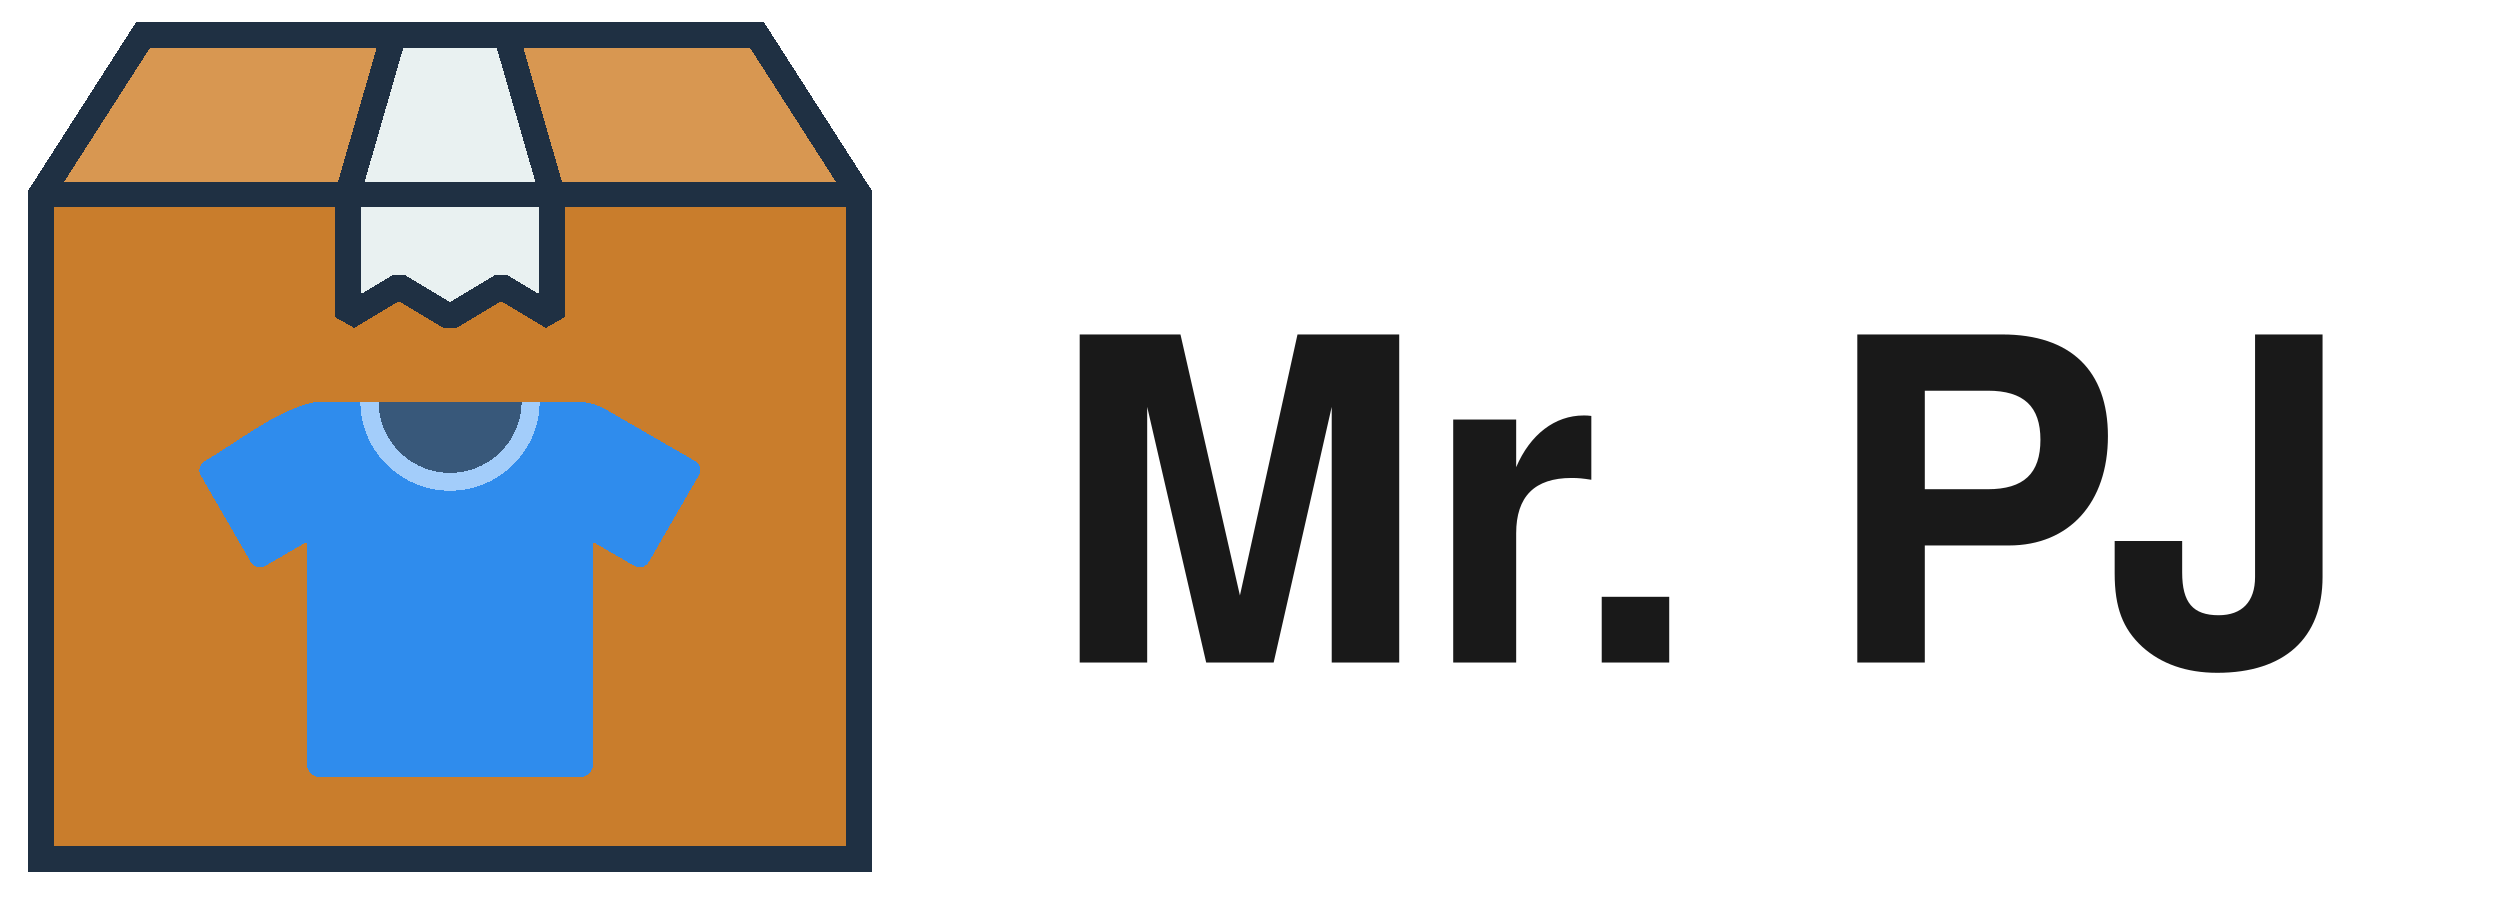
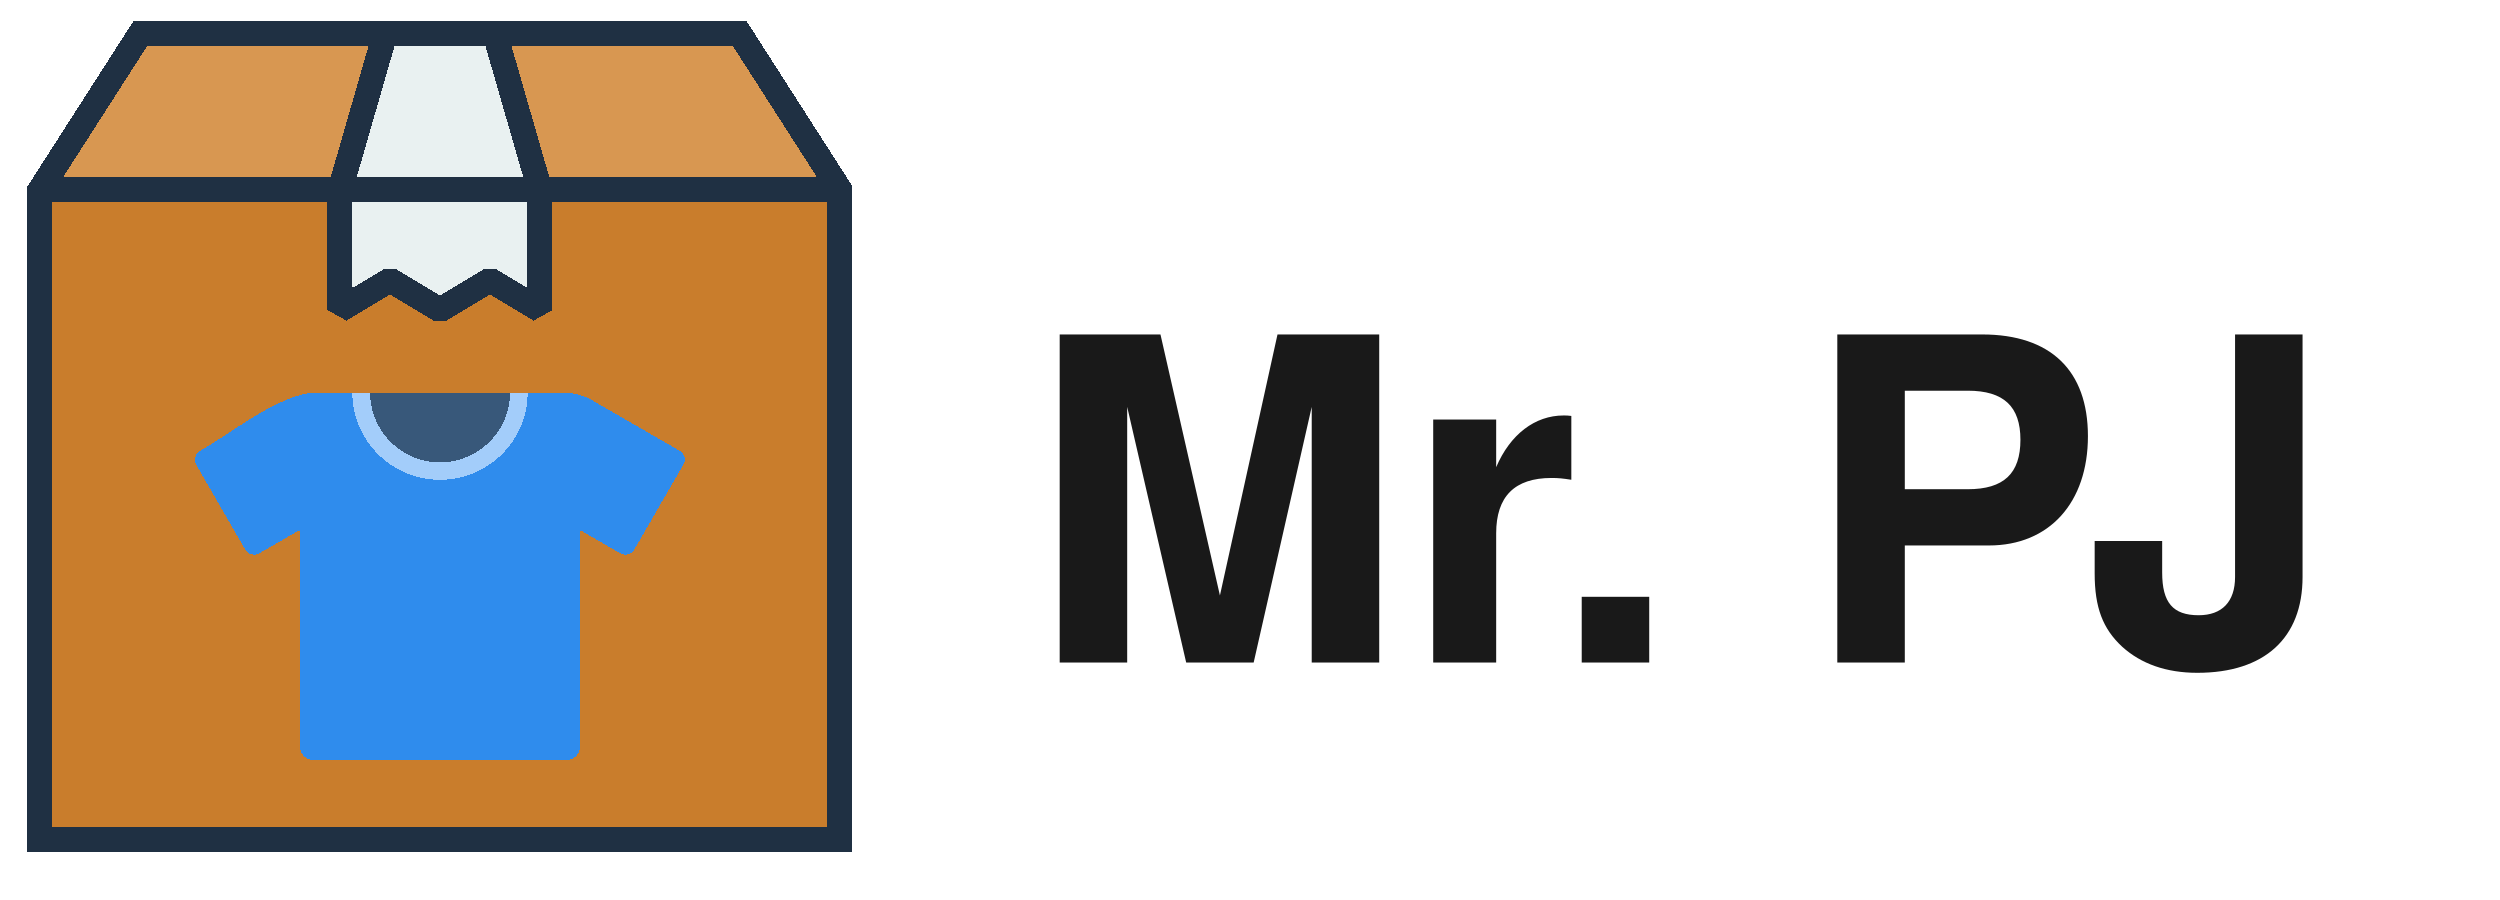
<svg xmlns="http://www.w3.org/2000/svg" width="500" height="180" viewBox="0 0 500 180">
  <style>
        text {
            font-family: -apple-system, BlinkMacSystemFont, "Segoe UI", Helvetica, Arial, sans-serif;
            font-weight: 700;
            font-size: 90px;
            fill: #191919;
        }
    </style>
-   <g transform="translate(0 0) scale(2.045455)">
+   <g transform="translate(0 0) scale(2)">
    <svg width="88" height="88" viewbox="0 0 88 88">
      <g transform="translate(4 19)" shape-rendering="crispEdges">
        <path d="m 0,0 l 10,-15.6 h 60 l 10,15.6 z" fill="#d89751" />
        <path d="m 0,0 h 80 v 65 h -80 z" fill="#c97d2c" />
        <g stroke-width="2.5" stroke="#1f3043">
          <path d="m 0,0 l 10,-15.6 h 60 l 10,15.6 v 65 h -80 z" fill-opacity="0" />
          <path d="m 30,0 v 12 l 5,-3 5,3 5,-3 5,3 v -12 l -4.5,-15.6 -11,0 z" fill="#e9f1f1" stroke-linejoin="bevel" />
          <line x1="0" x2="80" y1="0" y2="0" />
        </g>
        <g transform="translate(12 4.5) scale(1.75)">
          <path d="M29.696 12.33L24.706 9.45C24.206 9.16 23.636 9.01 23.056 9.01H8.936C8.619 9.01 8.304 9.055 8.002 9.143C6 9.729 4.09 11.295 2.296 12.33C2.016 12.49 1.916 12.86 2.076 13.14L4.866 17.97C5.026 18.25 5.396 18.35 5.676 18.19L8 16.848V29.246C8 29.666 8.34 29.996 8.75 29.996H23.246C23.666 29.996 23.996 29.656 23.996 29.246V16.855L26.296 18.19C26.586 18.35 26.946 18.26 27.106 17.97L29.896 13.14C30.086 12.86 29.986 12.5 29.696 12.33Z" fill="#2f8ced" />
          <path d="M11.484 9.01C11.484 9.052 11.484 9.084 11.484 9.126C11.484 11.558 13.512 13.535 16.006 13.535C18.501 13.535 20.529 11.558 20.529 9.126C20.529 9.084 20.529 9.052 20.529 9.01H11.484Z" fill="#38587a" />
          <path d="M24 16H8V19H24V16Z" fill="#2f8ced" />
          <path d="M12.008 9.01C12.008 11.208 13.802 12.99 16 12.99C18.198 12.99 20 11.208 20 9.01H21.008C21.008 11.76 18.75 13.99 16 13.99C13.25 13.99 10.992 11.76 10.992 9.01H12.008Z" fill="#a3cdfa" />
        </g>
      </g>
    </svg>
  </g>
-   <text x="210" y="110">
+   <text x="206" y="110">
    <tspan dy="0.5ex">Mr. PJ</tspan>
  </text>
</svg>
